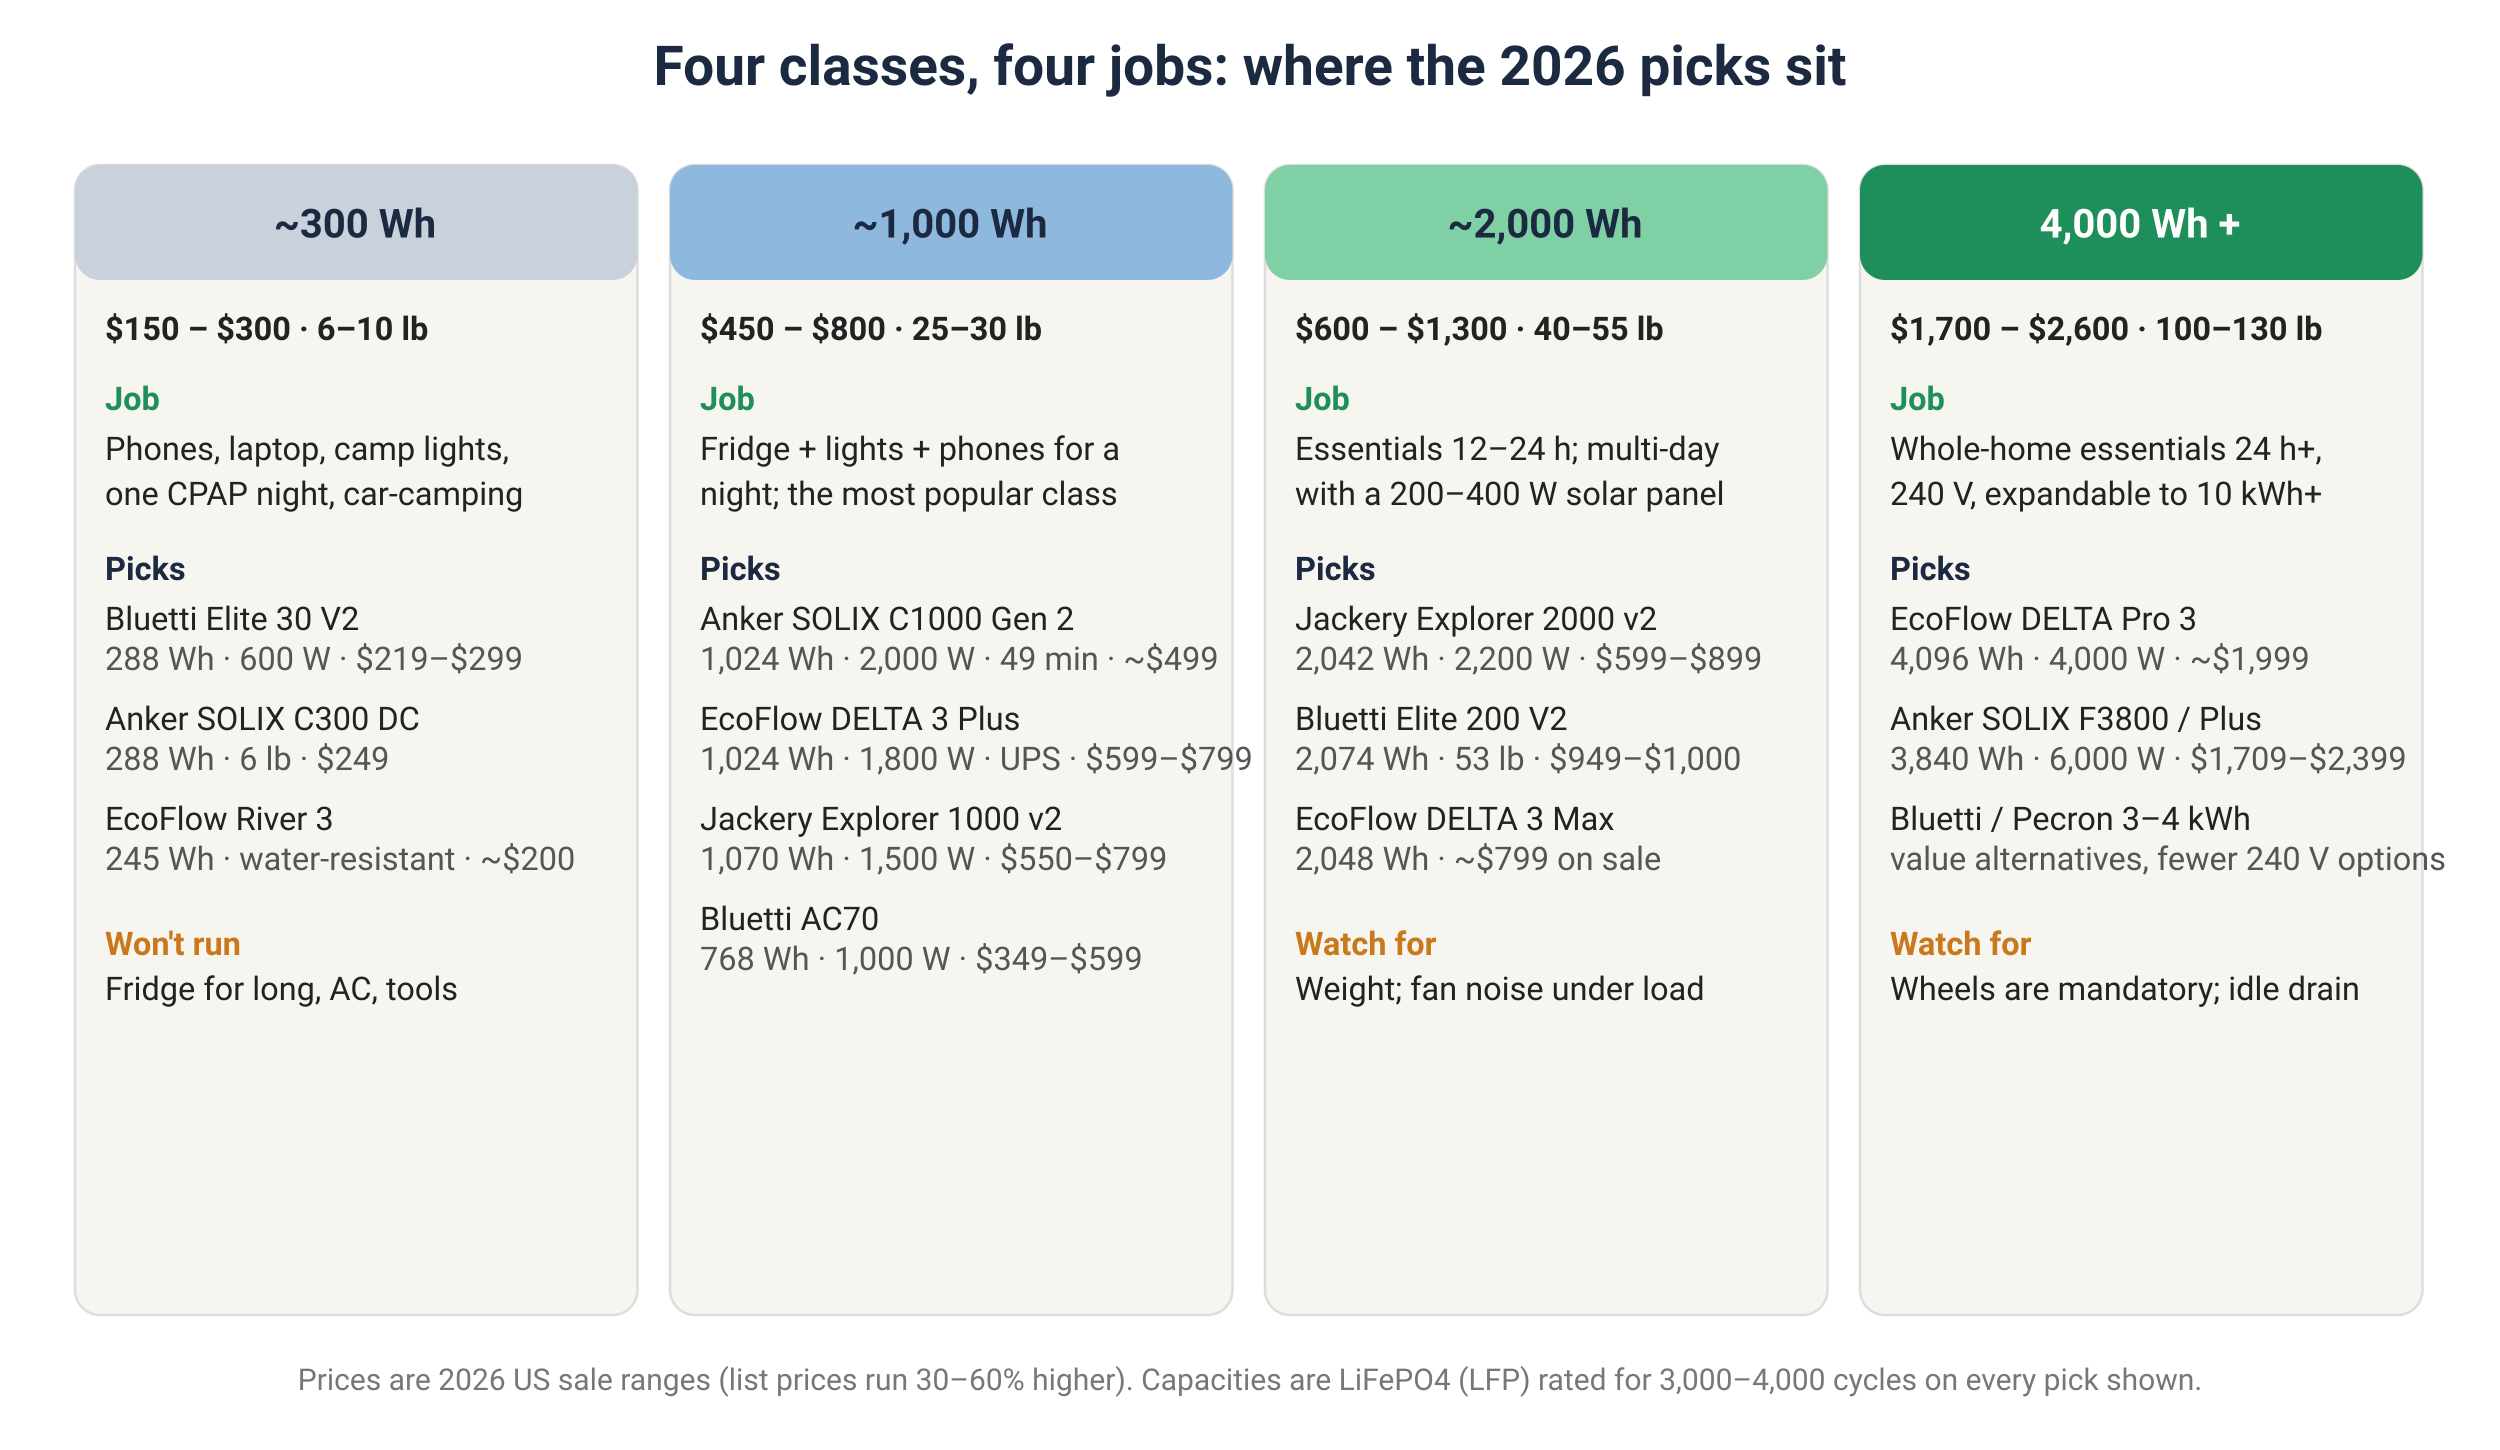
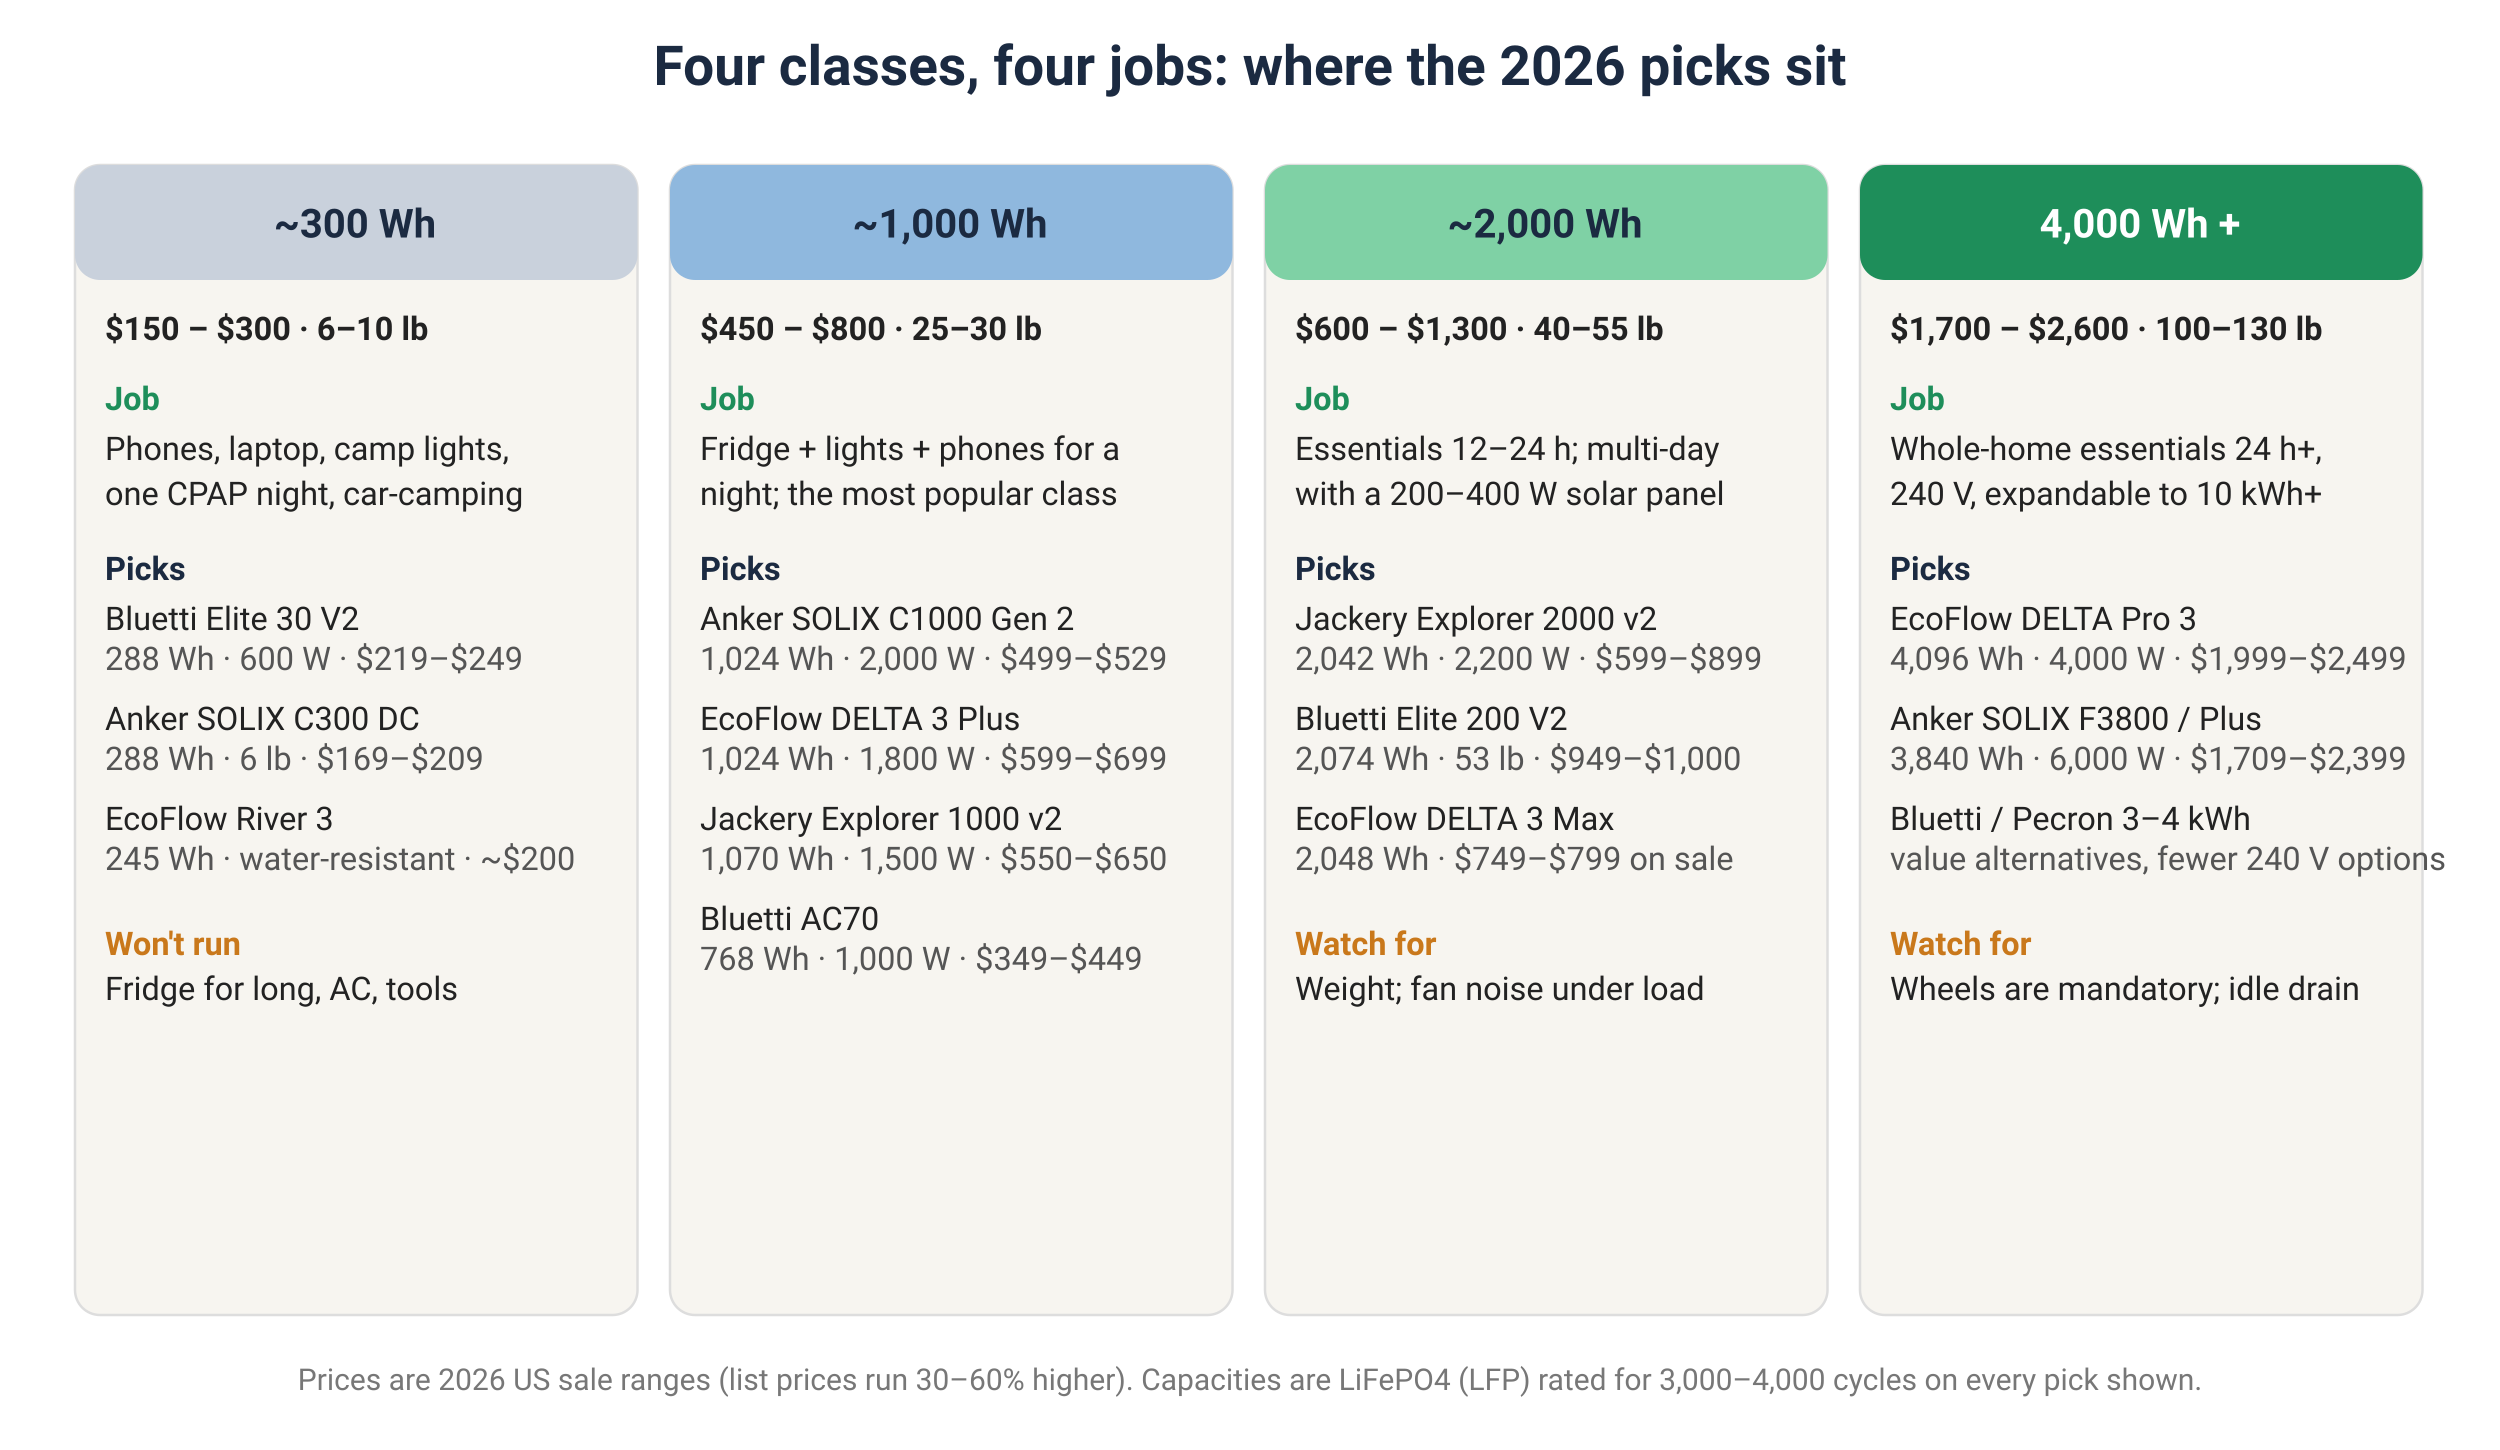
<svg xmlns="http://www.w3.org/2000/svg" viewBox="0 0 1000 580" role="img" aria-label="The four classes of portable power station in 2026 with picks and prices">
  <rect width="1000" height="580" fill="#fff" />
  <g font-family="-apple-system,Segoe UI,Roboto,Helvetica,Arial,sans-serif">
    <text x="500" y="34" text-anchor="middle" font-size="22" font-weight="700" fill="#1B2A41">Four classes, four jobs: where the 2026 picks sit</text>
    <g font-size="13" fill="#222">
      <rect x="30" y="66" width="225" height="460" rx="10" fill="#F7F5F0" stroke="#ddd" />
      <rect x="30" y="66" width="225" height="46" rx="10" fill="#C9D1DC" />
      <text x="142" y="95" text-anchor="middle" font-size="16" font-weight="700" fill="#1B2A41">~300 Wh</text>
      <text x="42" y="136" font-weight="700">$150 – $300 · 6–10 lb</text>
      <text x="42" y="164" font-weight="700" fill="#1E8E5A">Job</text>
      <text x="42" y="184">Phones, laptop, camp lights,</text>
      <text x="42" y="202">one CPAP night, car-camping</text>
      <text x="42" y="232" font-weight="700" fill="#1B2A41">Picks</text>
      <text x="42" y="252">Bluetti Elite 30 V2</text>
-       <text x="42" y="268" fill="#555">288 Wh · 600 W · $219–$299</text>
+       <text x="42" y="268" fill="#555">288 Wh · 600 W · $219–$249</text>
      <text x="42" y="292">Anker SOLIX C300 DC</text>
-       <text x="42" y="308" fill="#555">288 Wh · 6 lb · $249</text>
+       <text x="42" y="308" fill="#555">288 Wh · 6 lb · $169–$209</text>
      <text x="42" y="332">EcoFlow River 3</text>
      <text x="42" y="348" fill="#555">245 Wh · water-resistant · ~$200</text>
      <text x="42" y="382" font-weight="700" fill="#C9781B">Won't run</text>
      <text x="42" y="400">Fridge for long, AC, tools</text>
      <rect x="268" y="66" width="225" height="460" rx="10" fill="#F7F5F0" stroke="#ddd" />
      <rect x="268" y="66" width="225" height="46" rx="10" fill="#8FB8DE" />
      <text x="380" y="95" text-anchor="middle" font-size="16" font-weight="700" fill="#1B2A41">~1,000 Wh</text>
      <text x="280" y="136" font-weight="700">$450 – $800 · 25–30 lb</text>
      <text x="280" y="164" font-weight="700" fill="#1E8E5A">Job</text>
      <text x="280" y="184">Fridge + lights + phones for a</text>
      <text x="280" y="202">night; the most popular class</text>
      <text x="280" y="232" font-weight="700" fill="#1B2A41">Picks</text>
      <text x="280" y="252">Anker SOLIX C1000 Gen 2</text>
-       <text x="280" y="268" fill="#555">1,024 Wh · 2,000 W · 49 min · ~$499</text>
+       <text x="280" y="268" fill="#555">1,024 Wh · 2,000 W · $499–$529</text>
      <text x="280" y="292">EcoFlow DELTA 3 Plus</text>
-       <text x="280" y="308" fill="#555">1,024 Wh · 1,800 W · UPS · $599–$799</text>
+       <text x="280" y="308" fill="#555">1,024 Wh · 1,800 W · $599–$699</text>
      <text x="280" y="332">Jackery Explorer 1000 v2</text>
-       <text x="280" y="348" fill="#555">1,070 Wh · 1,500 W · $550–$799</text>
+       <text x="280" y="348" fill="#555">1,070 Wh · 1,500 W · $550–$650</text>
      <text x="280" y="372">Bluetti AC70</text>
-       <text x="280" y="388" fill="#555">768 Wh · 1,000 W · $349–$599</text>
+       <text x="280" y="388" fill="#555">768 Wh · 1,000 W · $349–$449</text>
      <rect x="506" y="66" width="225" height="460" rx="10" fill="#F7F5F0" stroke="#ddd" />
      <rect x="506" y="66" width="225" height="46" rx="10" fill="#7FD1A5" />
      <text x="618" y="95" text-anchor="middle" font-size="16" font-weight="700" fill="#1B2A41">~2,000 Wh</text>
      <text x="518" y="136" font-weight="700">$600 – $1,300 · 40–55 lb</text>
      <text x="518" y="164" font-weight="700" fill="#1E8E5A">Job</text>
      <text x="518" y="184">Essentials 12–24 h; multi-day</text>
      <text x="518" y="202">with a 200–400 W solar panel</text>
      <text x="518" y="232" font-weight="700" fill="#1B2A41">Picks</text>
      <text x="518" y="252">Jackery Explorer 2000 v2</text>
      <text x="518" y="268" fill="#555">2,042 Wh · 2,200 W · $599–$899</text>
      <text x="518" y="292">Bluetti Elite 200 V2</text>
      <text x="518" y="308" fill="#555">2,074 Wh · 53 lb · $949–$1,000</text>
      <text x="518" y="332">EcoFlow DELTA 3 Max</text>
-       <text x="518" y="348" fill="#555">2,048 Wh · ~$799 on sale</text>
+       <text x="518" y="348" fill="#555">2,048 Wh · $749–$799 on sale</text>
      <text x="518" y="382" font-weight="700" fill="#C9781B">Watch for</text>
      <text x="518" y="400">Weight; fan noise under load</text>
      <rect x="744" y="66" width="225" height="460" rx="10" fill="#F7F5F0" stroke="#ddd" />
      <rect x="744" y="66" width="225" height="46" rx="10" fill="#1E8E5A" />
      <text x="856" y="95" text-anchor="middle" font-size="16" font-weight="700" fill="#fff">4,000 Wh +</text>
      <text x="756" y="136" font-weight="700">$1,700 – $2,600 · 100–130 lb</text>
      <text x="756" y="164" font-weight="700" fill="#1E8E5A">Job</text>
      <text x="756" y="184">Whole-home essentials 24 h+,</text>
      <text x="756" y="202">240 V, expandable to 10 kWh+</text>
      <text x="756" y="232" font-weight="700" fill="#1B2A41">Picks</text>
      <text x="756" y="252">EcoFlow DELTA Pro 3</text>
-       <text x="756" y="268" fill="#555">4,096 Wh · 4,000 W · ~$1,999</text>
+       <text x="756" y="268" fill="#555">4,096 Wh · 4,000 W · $1,999–$2,499</text>
      <text x="756" y="292">Anker SOLIX F3800 / Plus</text>
      <text x="756" y="308" fill="#555">3,840 Wh · 6,000 W · $1,709–$2,399</text>
      <text x="756" y="332">Bluetti / Pecron 3–4 kWh</text>
      <text x="756" y="348" fill="#555">value alternatives, fewer 240 V options</text>
      <text x="756" y="382" font-weight="700" fill="#C9781B">Watch for</text>
      <text x="756" y="400">Wheels are mandatory; idle drain</text>
    </g>
    <text x="500" y="556" text-anchor="middle" font-size="12" fill="#777">Prices are 2026 US sale ranges (list prices run 30–60% higher). Capacities are LiFePO4 (LFP) rated for 3,000–4,000 cycles on every pick shown.</text>
  </g>
</svg>
